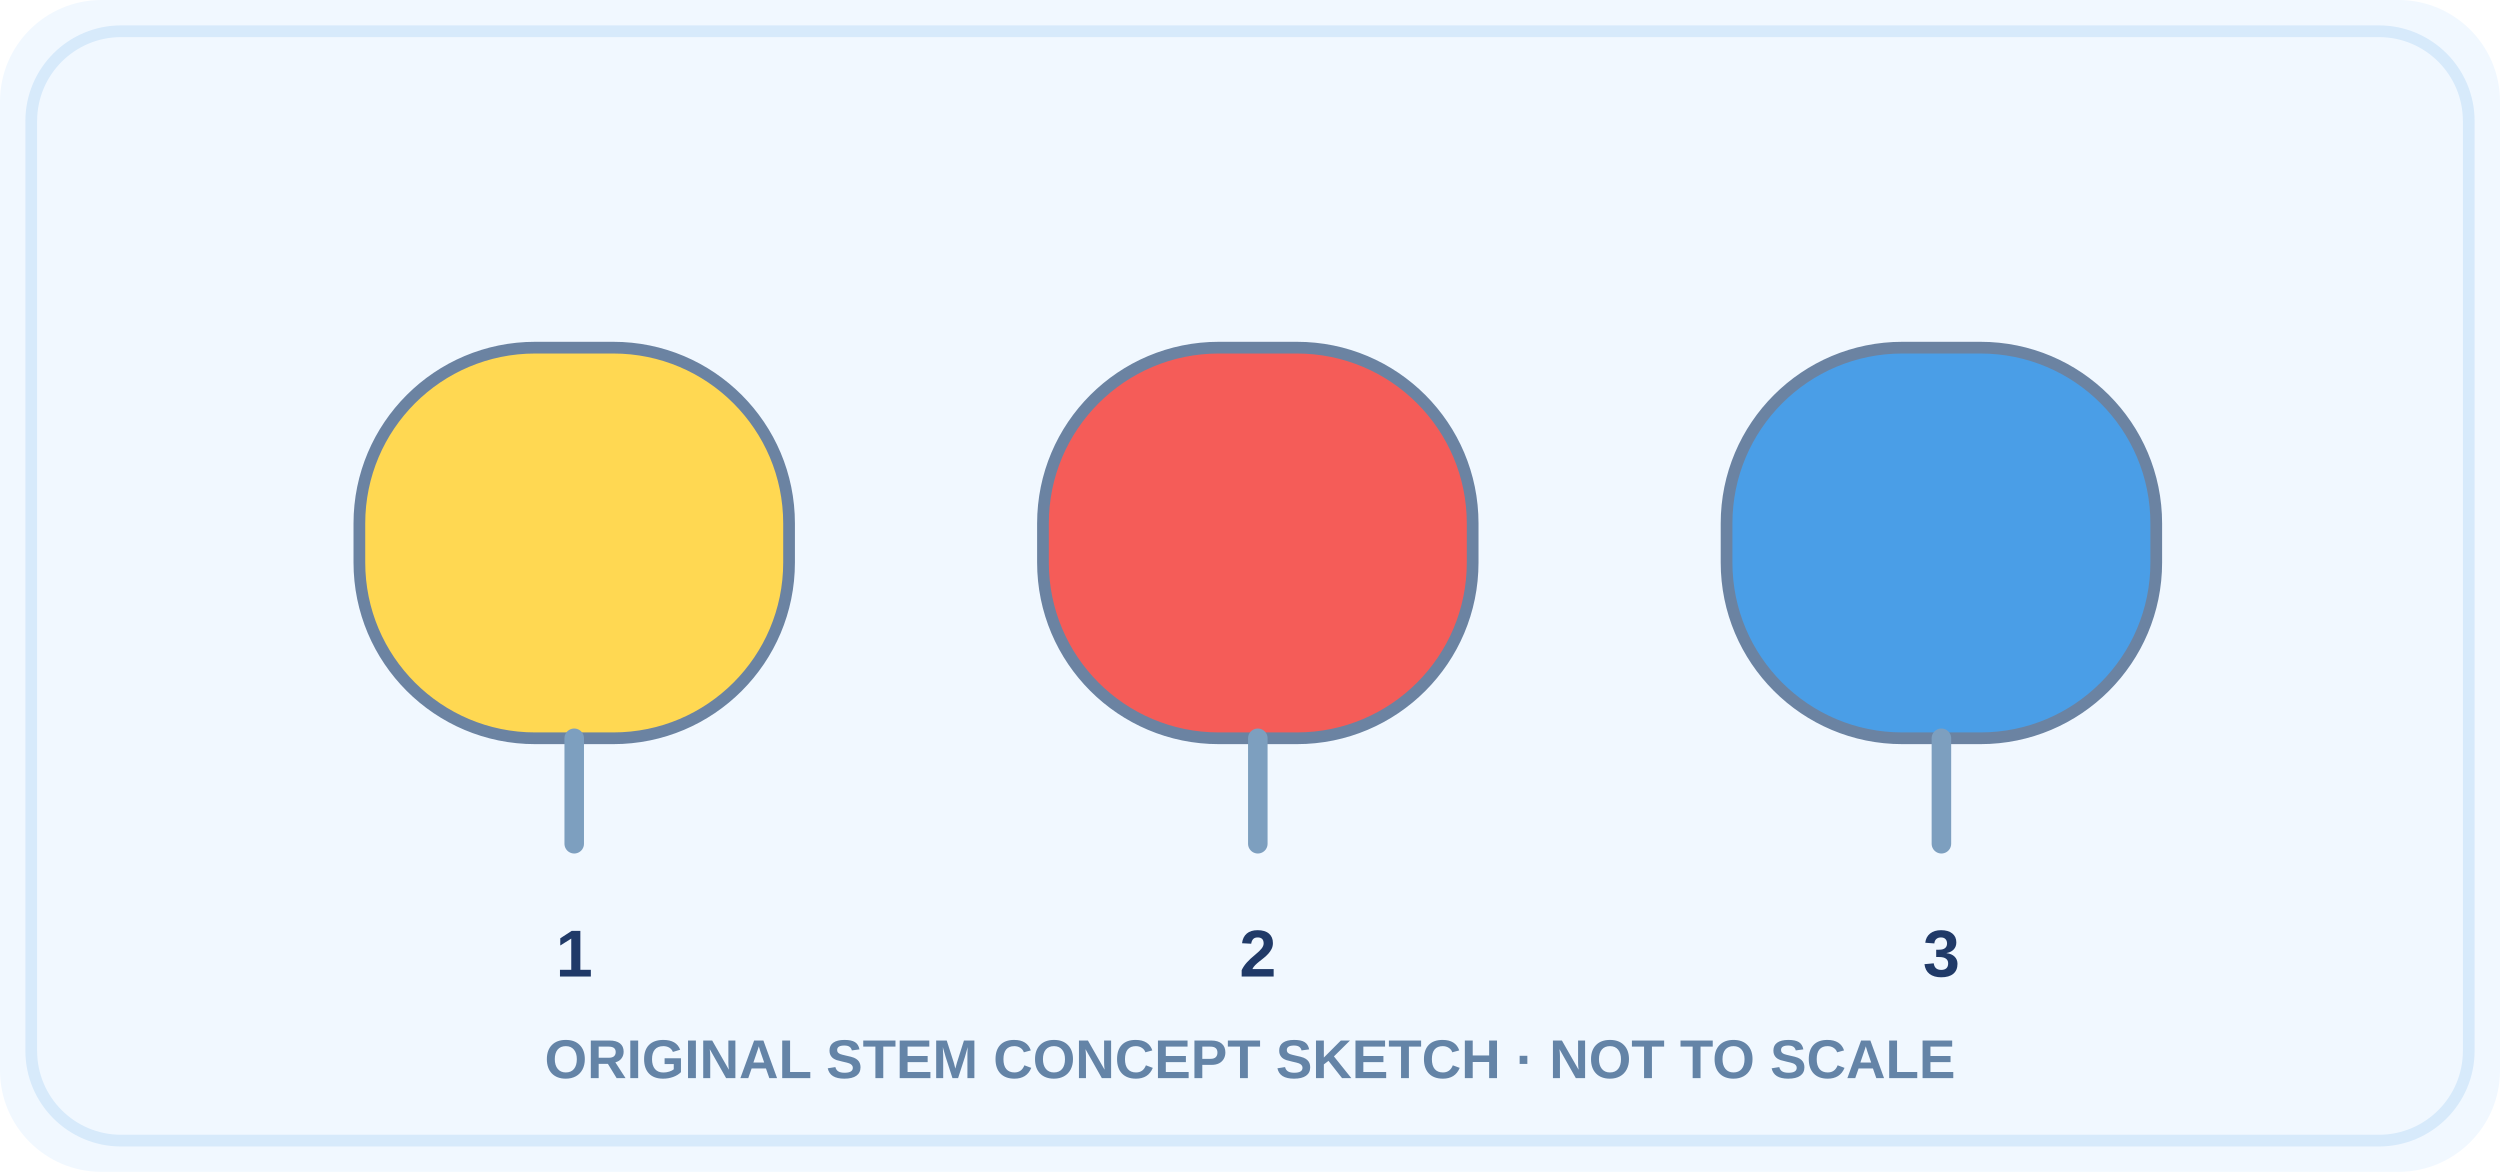
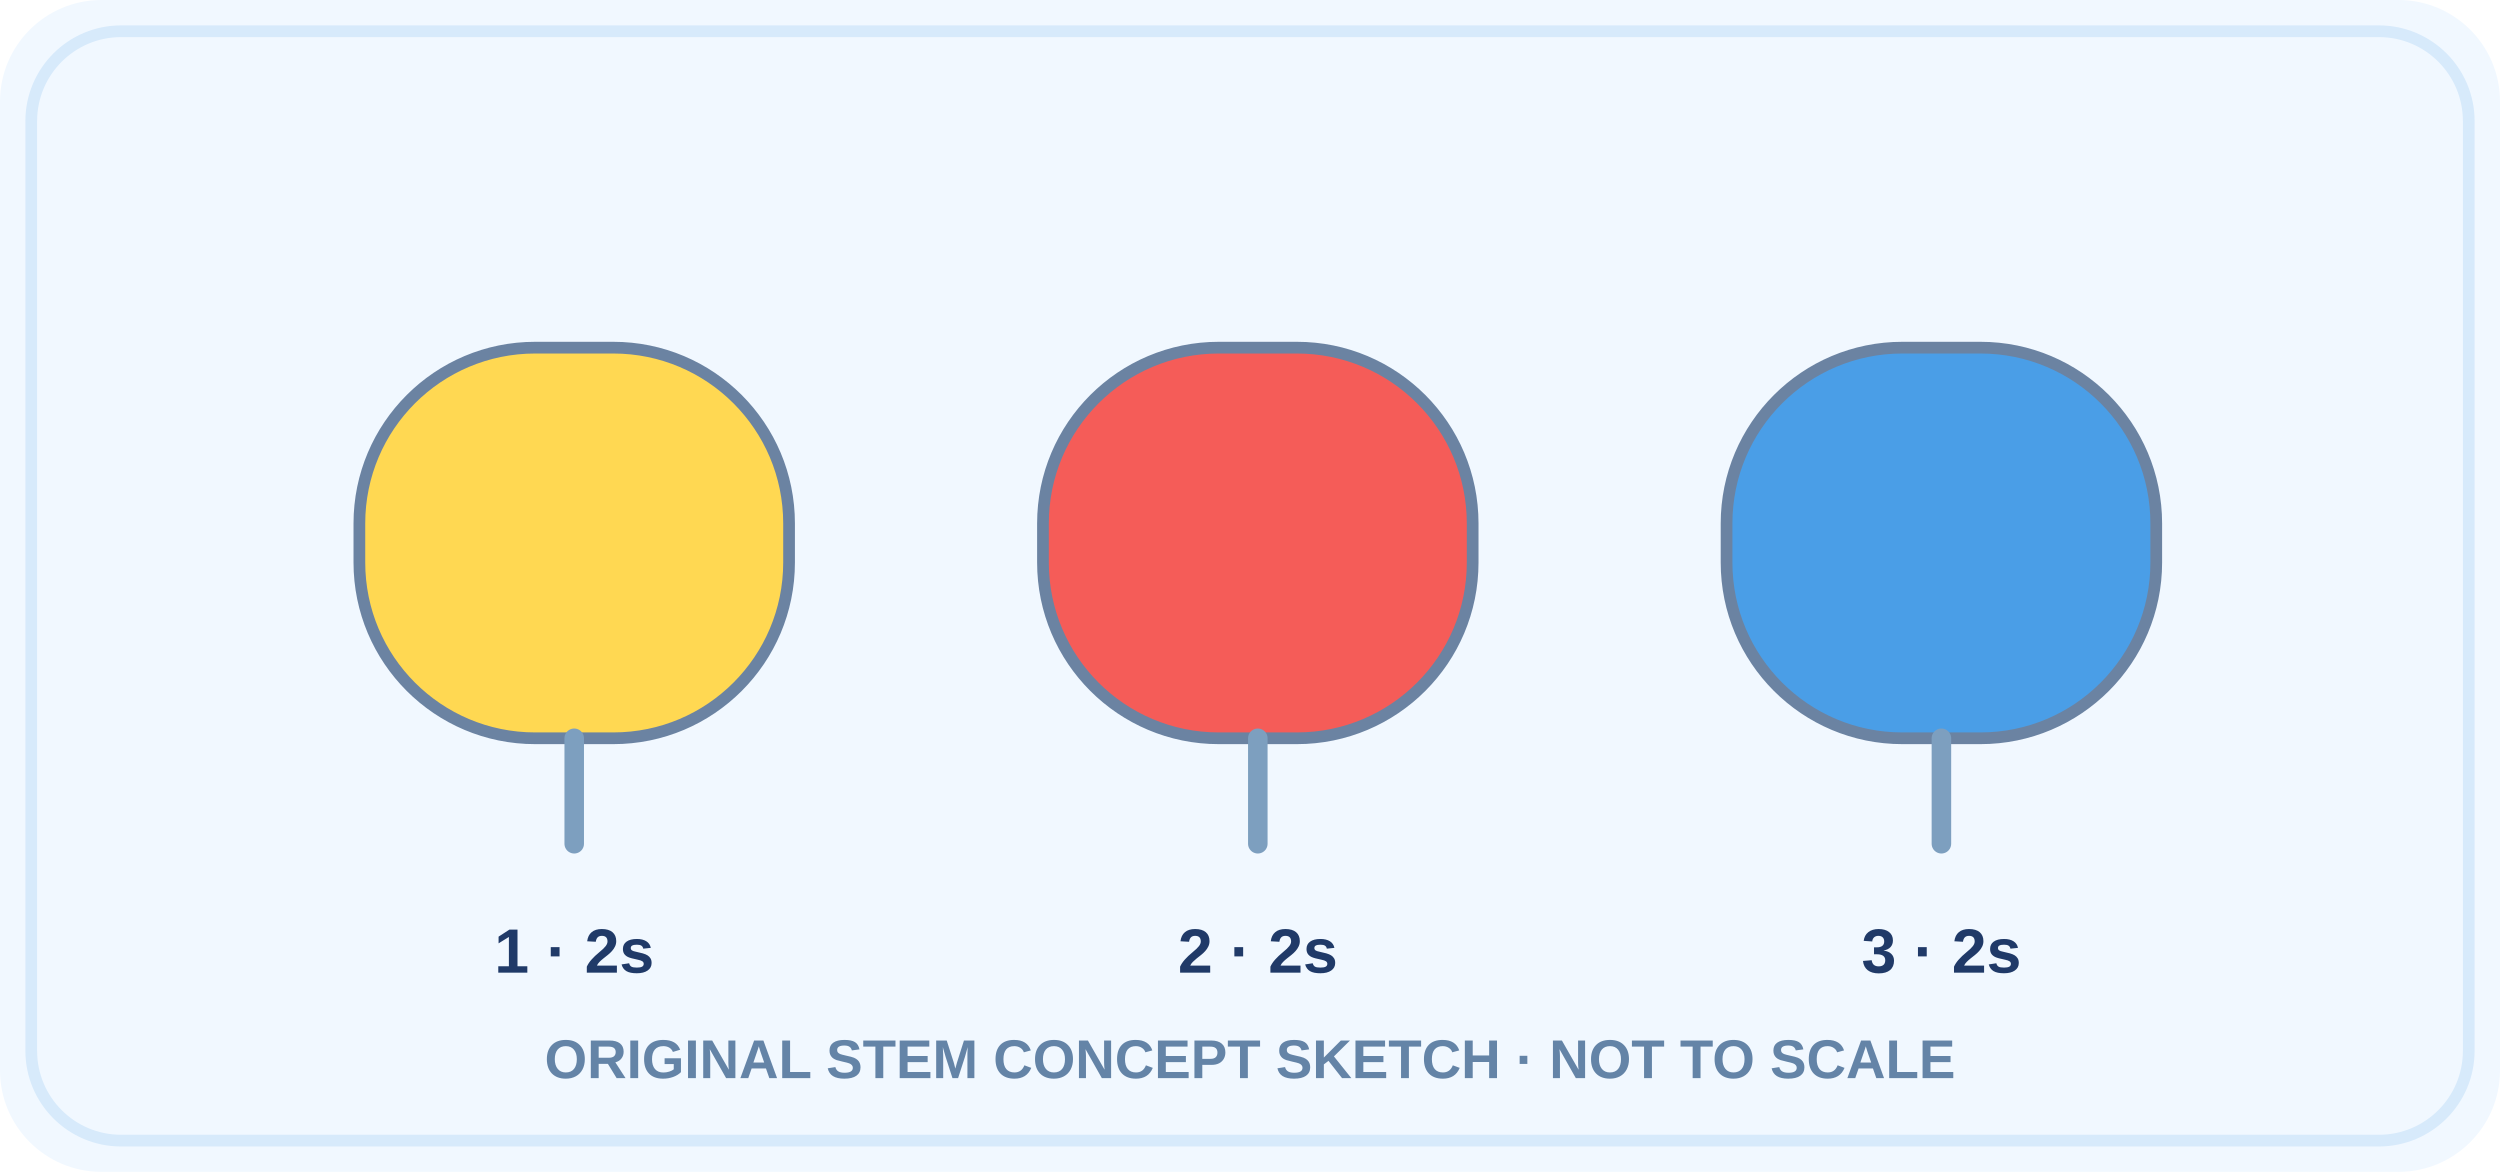
<svg xmlns="http://www.w3.org/2000/svg" viewBox="0 0 640 300" role="img" aria-label="Original instructional diagram for Color Changing Light">
  <defs>
    <marker id="arrow-f3a635" markerWidth="9" markerHeight="9" refX="8" refY="4" orient="auto">
      <path d="M0 0 L8 4 L0 8Z" fill="#f3a635" />
    </marker>
  </defs>
  <rect width="640" height="300" rx="26" fill="#f1f8ff" />
  <rect x="8" y="8" width="624" height="284" rx="23" stroke="#d7eafb" stroke-width="3" fill="none" />
  <rect x="92" y="89" width="110" height="100" rx="45" fill="#ffd852" stroke="#6b83a2" stroke-width="3" />
  <line x1="147" y1="189" x2="147" y2="216" stroke="#7d9fbf" stroke-width="5" stroke-linecap="round" />
  <rect x="267" y="89" width="110" height="100" rx="45" fill="#f55c58" stroke="#6b83a2" stroke-width="3" />
  <line x1="322" y1="189" x2="322" y2="216" stroke="#7d9fbf" stroke-width="5" stroke-linecap="round" />
  <rect x="442" y="89" width="110" height="100" rx="45" fill="#4a9ee7" stroke="#6b83a2" stroke-width="3" />
  <line x1="497" y1="189" x2="497" y2="216" stroke="#7d9fbf" stroke-width="5" stroke-linecap="round" />
-   <text x="147" y="250" font-family="Arial,Helvetica,sans-serif" font-size="17" fill="#203a68" font-weight="700" text-anchor="middle">1</text>
-   <text x="322" y="250" font-family="Arial,Helvetica,sans-serif" font-size="17" fill="#203a68" font-weight="700" text-anchor="middle">2</text>
-   <text x="497" y="250" font-family="Arial,Helvetica,sans-serif" font-size="17" fill="#203a68" font-weight="700" text-anchor="middle">3</text>
+   <text x="147" y="249" text-anchor="middle" font-size="16" font-family="Arial,Helvetica,sans-serif" font-weight="700" fill="#203a68">1 · 2s</text>
+   <text x="322" y="249" text-anchor="middle" font-size="16" font-family="Arial,Helvetica,sans-serif" font-weight="700" fill="#203a68">2 · 2s</text>
+   <text x="497" y="249" text-anchor="middle" font-size="16" font-family="Arial,Helvetica,sans-serif" font-weight="700" fill="#203a68">3 · 2s</text>
  <text x="320" y="276" font-family="Arial,Helvetica,sans-serif" font-size="14" fill="#6484a7" font-weight="600" text-anchor="middle">ORIGINAL STEM CONCEPT SKETCH · NOT TO SCALE</text>
</svg>
